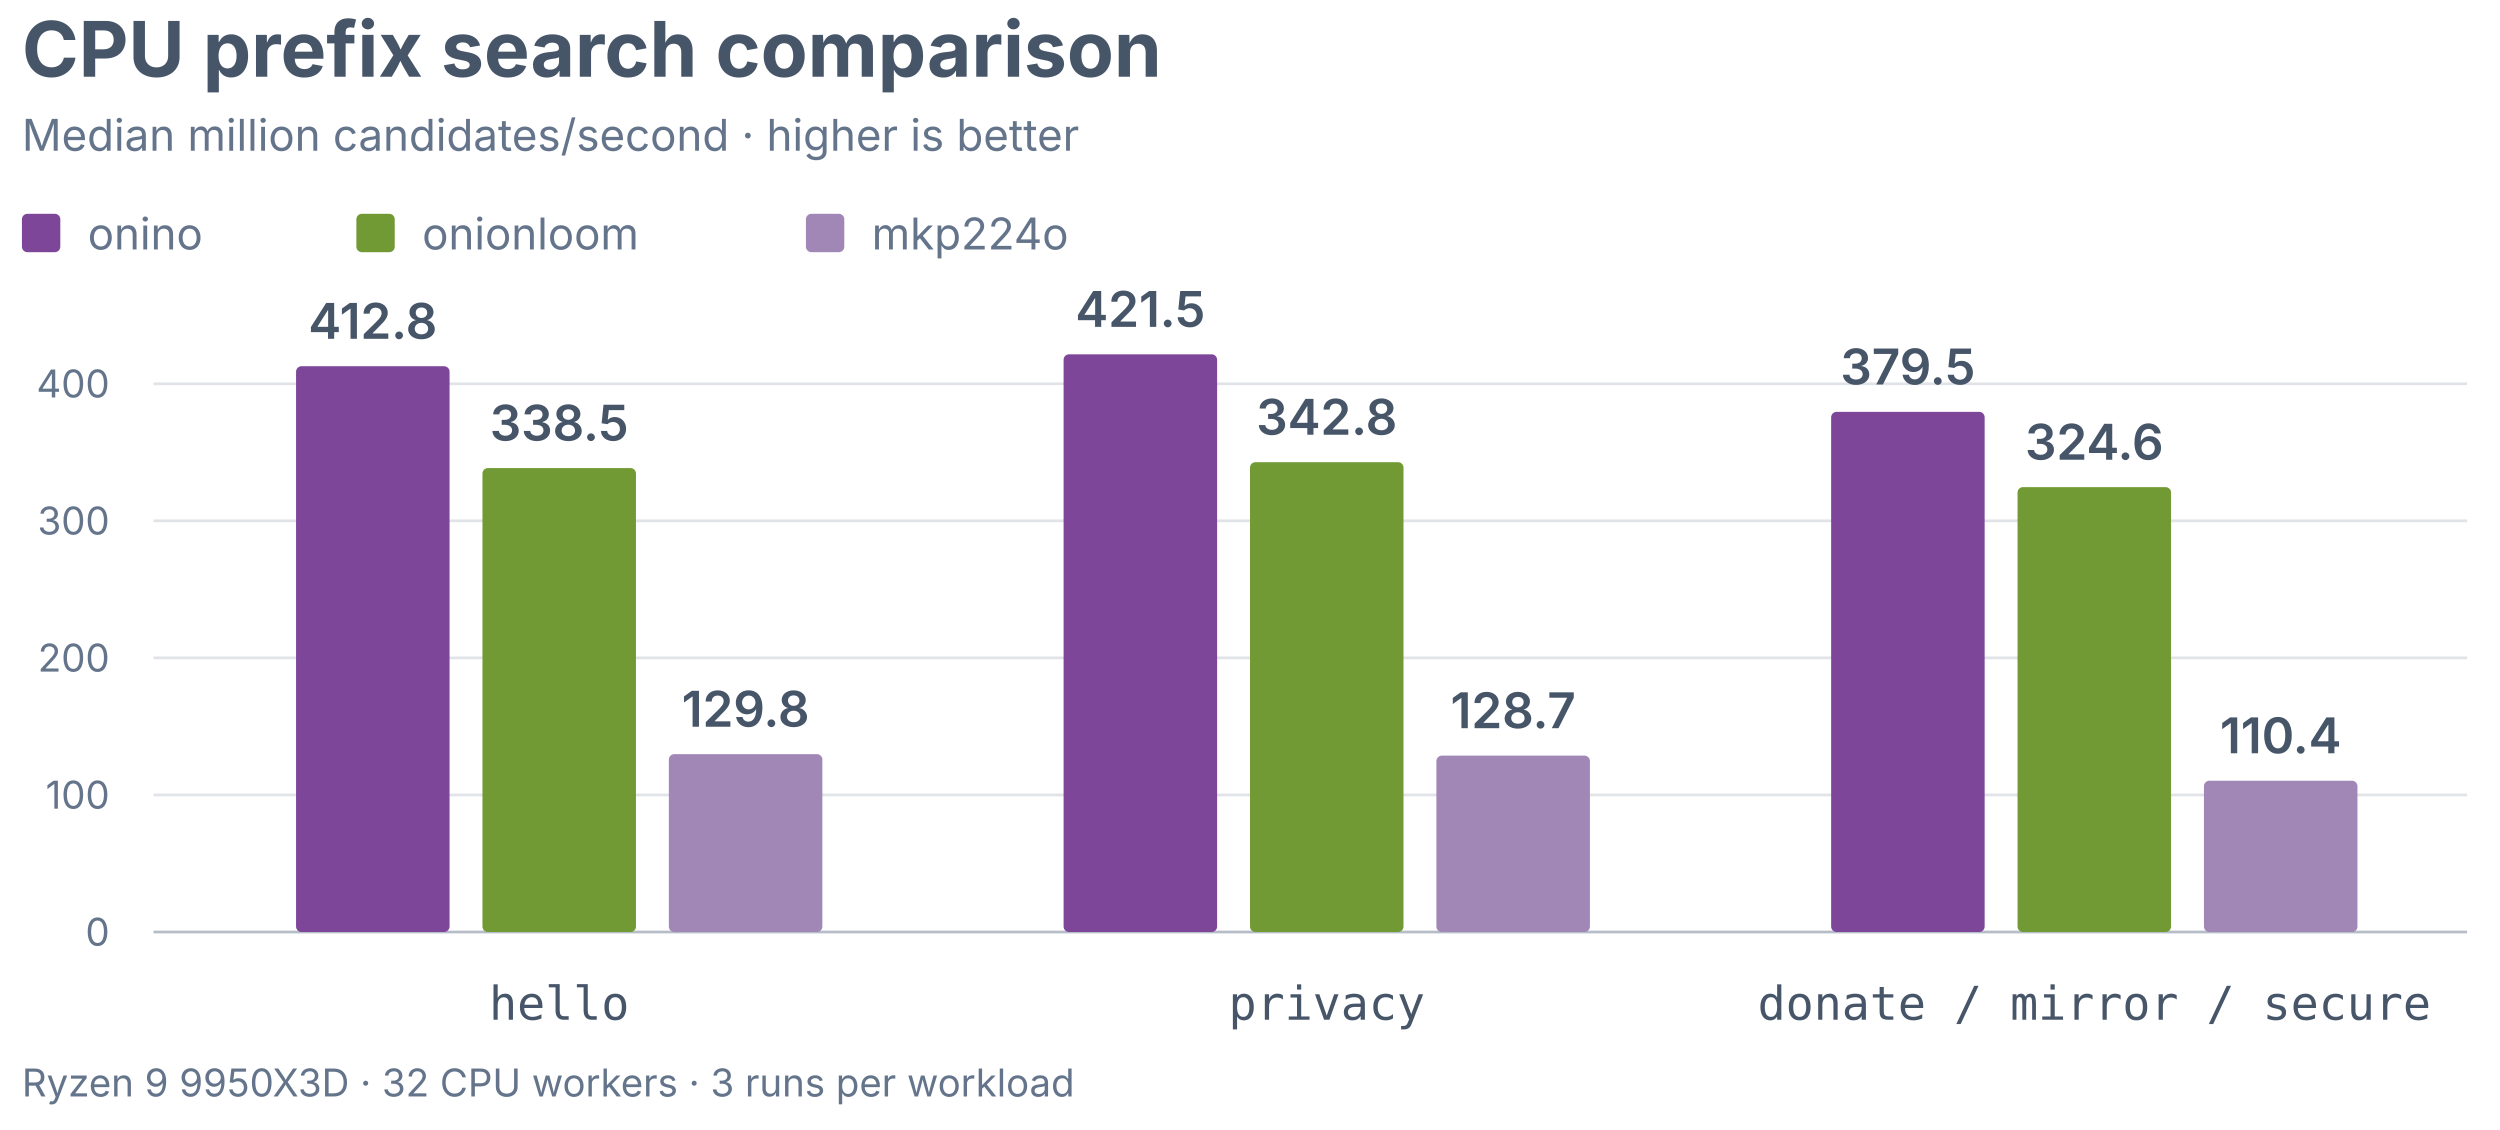
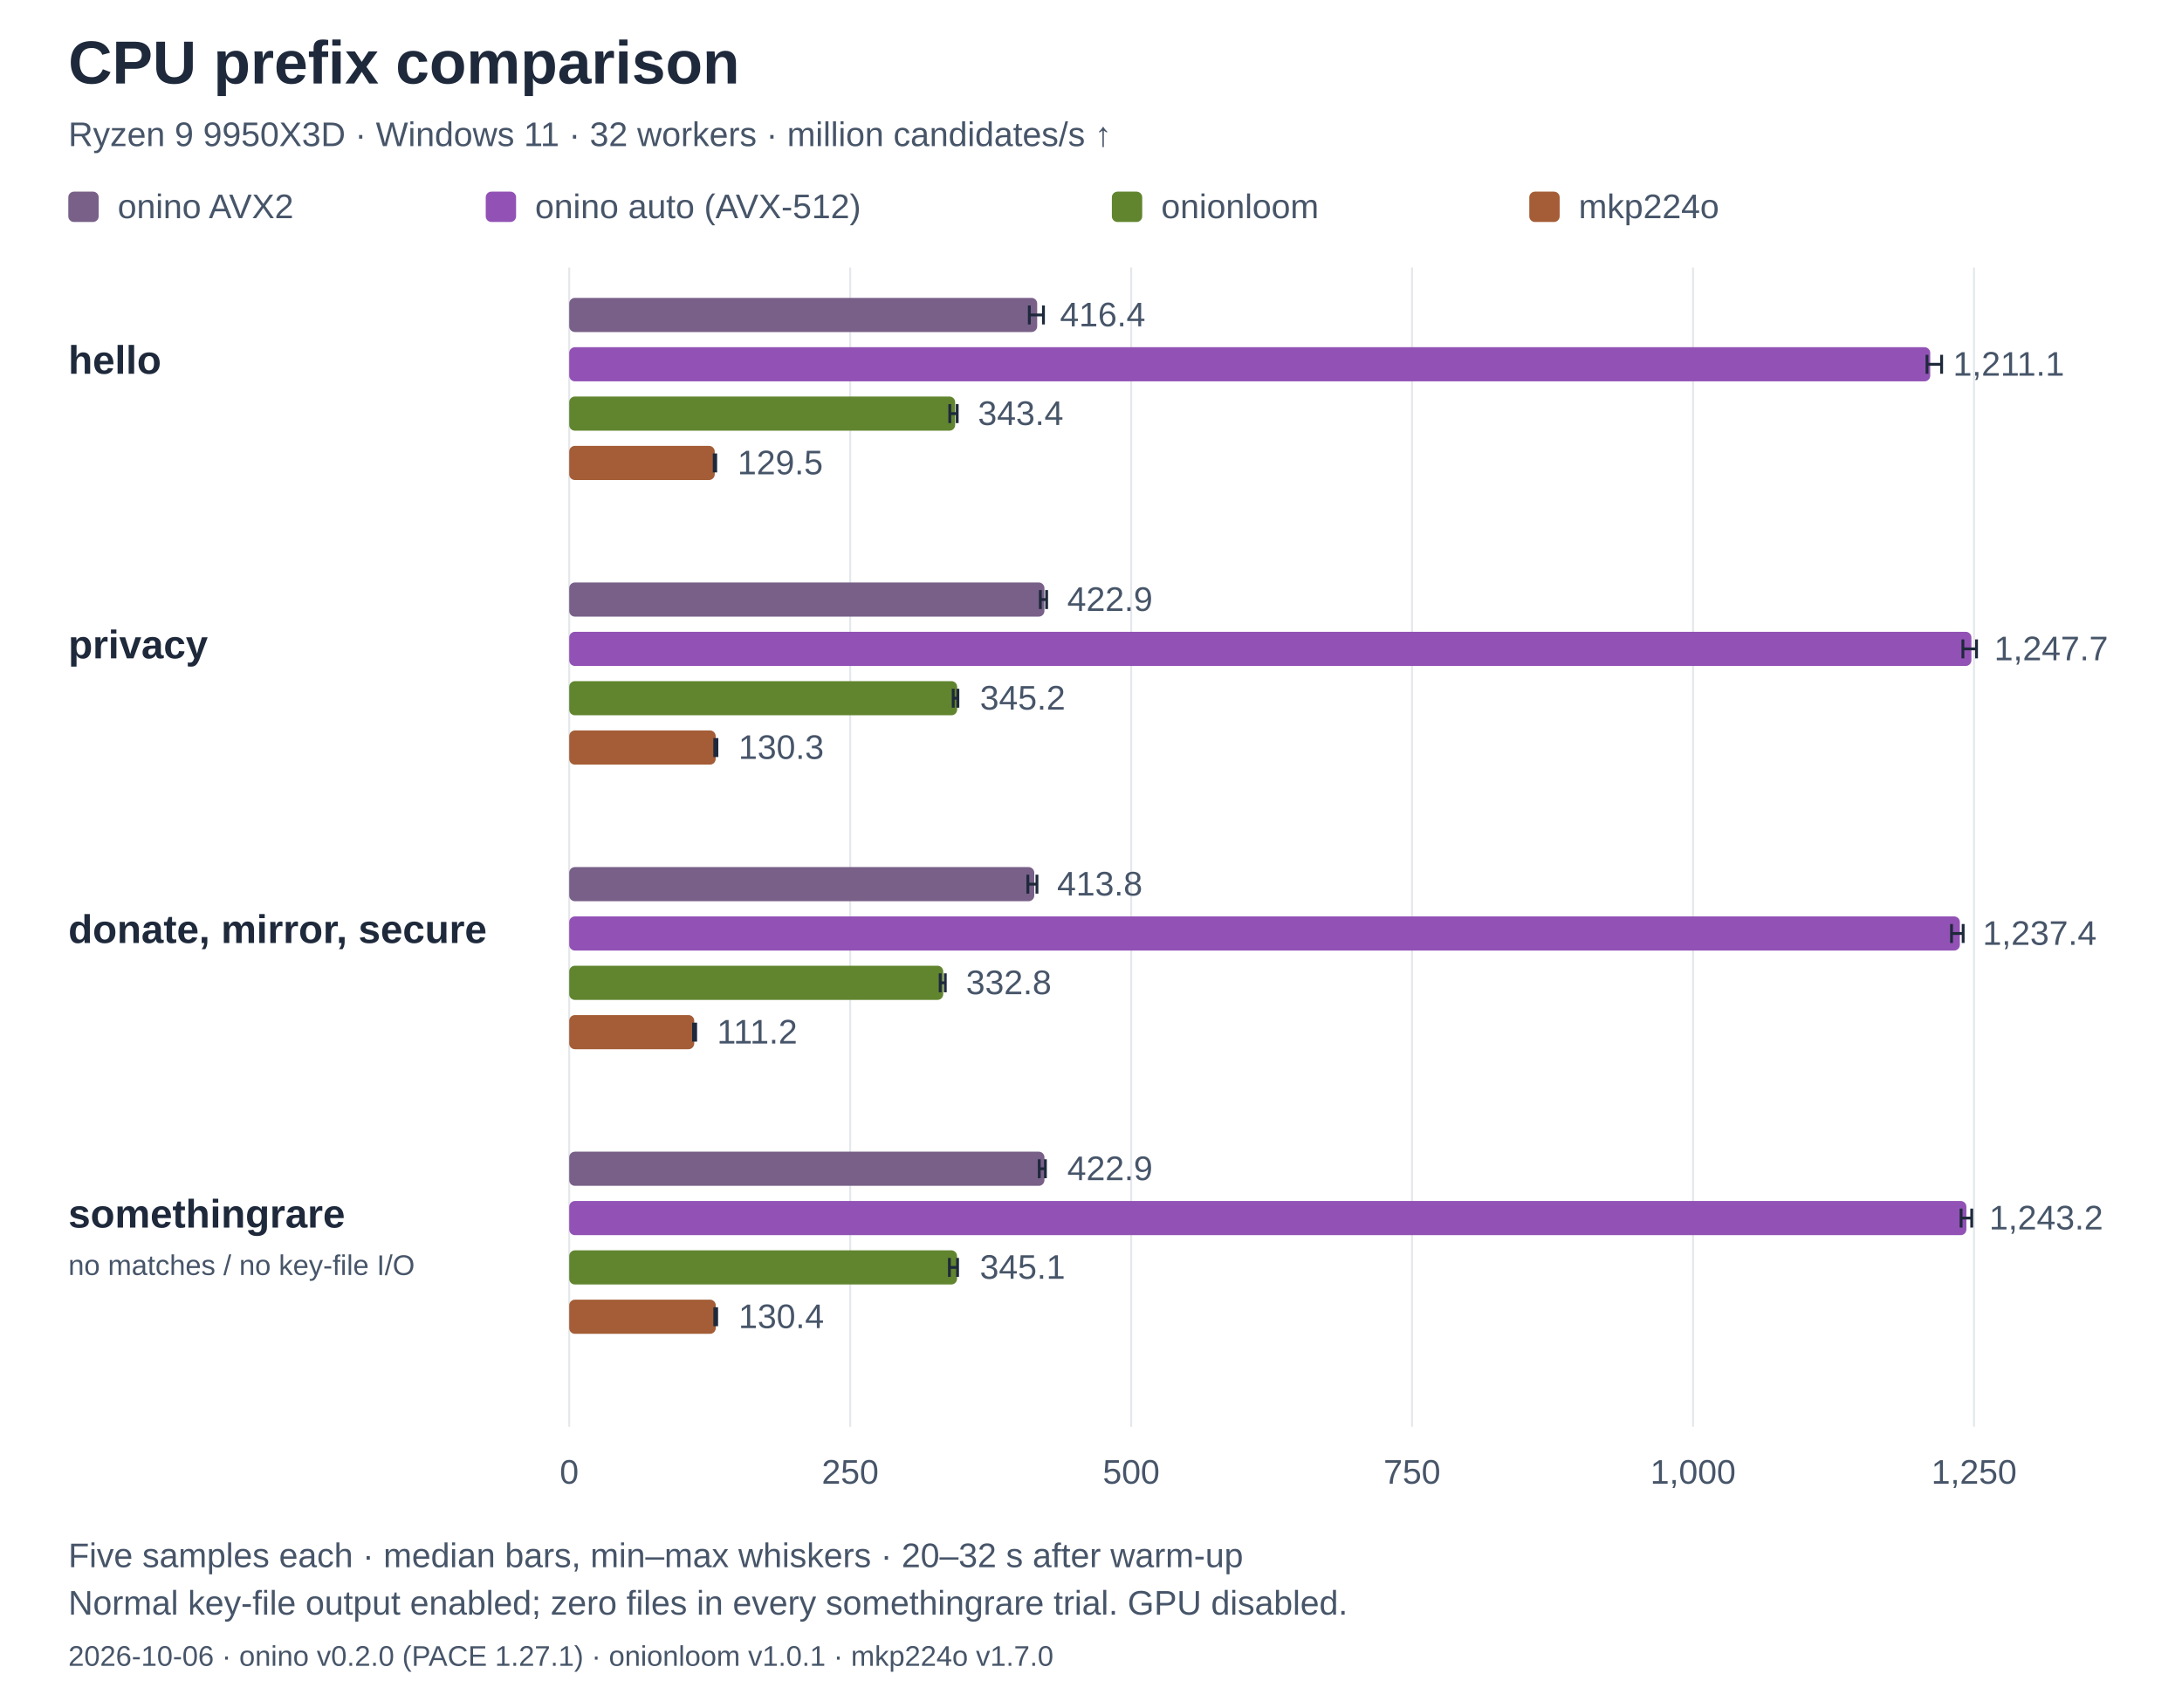
- <svg xmlns="http://www.w3.org/2000/svg" viewBox="36 10 912 412">
-   <style>:root{color-scheme:light}text{fill:#64748b;font-family:-apple-system,BlinkMacSystemFont,"Segoe UI",sans-serif;font-size:16px}.title{fill:#475569;font-size:28px;font-weight:650}.onino{fill:#7d4698}.onionloom{fill:#719a35}.mkp224o{fill:#a187b6}.axis,.grid{fill:none;stroke:#8592a3;stroke-width:1}.grid{stroke-opacity:.25}.axis{stroke-opacity:.6}.ticks text,.value{font-size:14px;font-variant-numeric:tabular-nums}.value{fill:#475569;font-size:18px;font-weight:600}.prefix{fill:#475569;font-family:ui-monospace,"Cascadia Code","Segoe UI Mono",monospace;font-size:17px}.footer{font-size:14px}</style>
-   <text x="44" y="38" class="title">CPU prefix search comparison</text>
-   <text x="44" y="65">Median million candidates/second · higher is better</text>
-   <g aria-hidden="true">
-     <rect width="14" height="14" x="44" y="88" class="onino" rx="2" />
-     <text x="68" y="101">onino</text>
-     <rect width="14" height="14" x="166" y="88" class="onionloom" rx="2" />
-     <text x="190" y="101">onionloom</text>
-     <rect width="14" height="14" x="330" y="88" class="mkp224o" rx="2" />
-     <text x="354" y="101">mkp224o</text>
-   </g>
-   <path d="M92 150h844M92 200h844M92 250h844M92 300h844" class="grid" />
-   <path d="M92 350h844" class="axis" />
-   <g class="ticks" text-anchor="end">
-     <text x="76" y="155">400</text>
-     <text x="76" y="205">300</text>
-     <text x="76" y="255">200</text>
-     <text x="76" y="305">100</text>
-     <text x="76" y="355">0</text>
-   </g>
-   <g text-anchor="middle">
-     <g id="hello-onino" class="onino">
-       <rect width="56" height="206.4" x="144" y="143.6" rx="2" />
-       <text x="172" y="133.6" class="value">412.8</text>
-     </g>
-     <g id="hello-onionloom" class="onionloom">
-       <rect width="56" height="169.25" x="212" y="180.75" rx="2" />
-       <text x="240" y="170.75" class="value">338.5</text>
-     </g>
-     <g id="hello-mkp224o" class="mkp224o">
-       <rect width="56" height="64.9" x="280" y="285.1" rx="2" />
-       <text x="308" y="275.1" class="value">129.8</text>
-     </g>
-     <text x="240" y="382" class="prefix">hello</text>
-     <g id="privacy-onino" class="onino">
-       <rect width="56" height="210.75" x="424" y="139.25" rx="2" />
-       <text x="452" y="129.25" class="value">421.5</text>
-     </g>
-     <g id="privacy-onionloom" class="onionloom">
-       <rect width="56" height="171.4" x="492" y="178.6" rx="2" />
-       <text x="520" y="168.6" class="value">342.8</text>
-     </g>
-     <g id="privacy-mkp224o" class="mkp224o">
-       <rect width="56" height="64.35" x="560" y="285.65" rx="2" />
-       <text x="588" y="275.65" class="value">128.7</text>
-     </g>
-     <text x="520" y="382" class="prefix">privacy</text>
-     <g id="multi-onino" class="onino">
-       <rect width="56" height="189.75" x="704" y="160.25" rx="2" />
-       <text x="732" y="150.25" class="value">379.5</text>
-     </g>
-     <g id="multi-onionloom" class="onionloom">
-       <rect width="56" height="162.3" x="772" y="187.7" rx="2" />
-       <text x="800" y="177.7" class="value">324.6</text>
-     </g>
-     <g id="multi-mkp224o" class="mkp224o">
-       <rect width="56" height="55.2" x="840" y="294.8" rx="2" />
-       <text x="868" y="284.8" class="value">110.4</text>
-     </g>
-     <text x="800" y="382" class="prefix">donate / mirror / secure</text>
-   </g>
-   <text x="44" y="410" class="footer">Ryzen 9 9950X3D · 32 CPU workers · 3 runs per workload</text>
+ <svg xmlns="http://www.w3.org/2000/svg" viewBox="0 0 1150 900" role="img" aria-labelledby="title desc">
+   <style>svg{color-scheme:light}text{font-family:Segoe UI,Arial,sans-serif;font-size:18px;fill:#475569}.title{font-size:32px;font-weight:600;fill:#1e293b}.heading{font-size:21px;font-weight:600;fill:#1e293b}.small{font-size:15px}.grid{stroke:#8592a3;stroke-opacity:0.22}.series{fill:none;stroke-width:3}.range{fill:none;stroke-width:1.5}</style>
+   <text x="36" y="44" class="title">CPU prefix comparison</text>
+   <text x="36" y="77">Ryzen 9 9950X3D · Windows 11 · 32 workers · million candidates/s ↑</text>
+   <rect x="36" y="101" width="16" height="16" rx="3" fill="#786088" />
+   <text x="62" y="115">onino AVX2</text>
+   <rect x="256" y="101" width="16" height="16" rx="3" fill="#9252b5" />
+   <text x="282" y="115">onino auto (AVX-512)</text>
+   <rect x="586" y="101" width="16" height="16" rx="3" fill="#61852f" />
+   <text x="612" y="115">onionloom</text>
+   <rect x="806" y="101" width="16" height="16" rx="3" fill="#a45d36" />
+   <text x="832" y="115">mkp224o</text>
+   <path d="M300.0,141V752" class="grid" />
+   <text x="300.0" y="782" text-anchor="middle">0</text>
+   <path d="M448.1,141V752" class="grid" />
+   <text x="448.1" y="782" text-anchor="middle">250</text>
+   <path d="M596.2,141V752" class="grid" />
+   <text x="596.2" y="782" text-anchor="middle">500</text>
+   <path d="M744.2,141V752" class="grid" />
+   <text x="744.2" y="782" text-anchor="middle">750</text>
+   <path d="M892.3,141V752" class="grid" />
+   <text x="892.3" y="782" text-anchor="middle">1,000</text>
+   <path d="M1040.4,141V752" class="grid" />
+   <text x="1040.4" y="782" text-anchor="middle">1,250</text>
+   <text x="36" y="197" class="heading">hello</text>
+   <rect x="300" y="157" width="246.64" height="18" rx="3" fill="#786088" />
+   <path d="M542.49,166H549.94M542.49,161v10M549.94,161v10" class="range" stroke="#1e293b" />
+   <text x="558.64" y="172">416.4</text>
+   <rect x="300" y="183" width="717.31" height="18" rx="3" fill="#9252b5" />
+   <path d="M1015.61,192H1023.31M1015.61,187v10M1023.31,187v10" class="range" stroke="#1e293b" />
+   <text x="1029.31" y="198">1,211.1</text>
+   <rect x="300" y="209" width="203.41" height="18" rx="3" fill="#61852f" />
+   <path d="M500.58,218H504.48M500.58,213v10M504.48,213v10" class="range" stroke="#1e293b" />
+   <text x="515.41" y="224">343.4</text>
+   <rect x="300" y="235" width="76.70" height="18" rx="3" fill="#a45d36" />
+   <path d="M376.42,244H377.20M376.42,239v10M377.20,239v10" class="range" stroke="#1e293b" />
+   <text x="388.70" y="250">129.5</text>
+   <text x="36" y="347" class="heading">privacy</text>
+   <rect x="300" y="307" width="250.46" height="18" rx="3" fill="#786088" />
+   <path d="M548.30,316H551.61M548.30,311v10M551.61,311v10" class="range" stroke="#1e293b" />
+   <text x="562.46" y="322">422.9</text>
+   <rect x="300" y="333" width="739.01" height="18" rx="3" fill="#9252b5" />
+   <path d="M1034.53,342H1041.71M1034.53,337v10M1041.71,337v10" class="range" stroke="#1e293b" />
+   <text x="1051.01" y="348">1,247.7</text>
+   <rect x="300" y="359" width="204.46" height="18" rx="3" fill="#61852f" />
+   <path d="M502.38,368H504.84M502.38,363v10M504.84,363v10" class="range" stroke="#1e293b" />
+   <text x="516.46" y="374">345.2</text>
+   <rect x="300" y="385" width="77.19" height="18" rx="3" fill="#a45d36" />
+   <path d="M376.70,394H377.84M376.70,389v10M377.84,389v10" class="range" stroke="#1e293b" />
+   <text x="389.19" y="400">130.3</text>
+   <text x="36" y="497" class="heading">donate, mirror, secure</text>
+   <rect x="300" y="457" width="245.10" height="18" rx="3" fill="#786088" />
+   <path d="M541.72,466H546.51M541.72,461v10M546.51,461v10" class="range" stroke="#1e293b" />
+   <text x="557.10" y="472">413.8</text>
+   <rect x="300" y="483" width="732.92" height="18" rx="3" fill="#9252b5" />
+   <path d="M1028.53,492H1034.66M1028.53,487v10M1034.66,487v10" class="range" stroke="#1e293b" />
+   <text x="1044.92" y="498">1,237.4</text>
+   <rect x="300" y="509" width="197.12" height="18" rx="3" fill="#61852f" />
+   <path d="M495.51,518H498.20M495.51,513v10M498.20,513v10" class="range" stroke="#1e293b" />
+   <text x="509.12" y="524">332.8</text>
+   <rect x="300" y="535" width="65.89" height="18" rx="3" fill="#a45d36" />
+   <path d="M365.52,544H366.64M365.52,539v10M366.64,539v10" class="range" stroke="#1e293b" />
+   <text x="377.89" y="550">111.2</text>
+   <text x="36" y="647" class="heading">somethingrare</text>
+   <text x="36" y="672" class="small">no matches / no key-file I/O</text>
+   <rect x="300" y="607" width="250.47" height="18" rx="3" fill="#786088" />
+   <path d="M547.72,616H550.96M547.72,611v10M550.96,611v10" class="range" stroke="#1e293b" />
+   <text x="562.47" y="622">422.9</text>
+   <rect x="300" y="633" width="736.37" height="18" rx="3" fill="#9252b5" />
+   <path d="M1033.57,642H1039.18M1033.57,637v10M1039.18,637v10" class="range" stroke="#1e293b" />
+   <text x="1048.37" y="648">1,243.2</text>
+   <rect x="300" y="659" width="204.40" height="18" rx="3" fill="#61852f" />
+   <path d="M500.38,668H504.67M500.38,663v10M504.67,663v10" class="range" stroke="#1e293b" />
+   <text x="516.40" y="674">345.1</text>
+   <rect x="300" y="685" width="77.23" height="18" rx="3" fill="#a45d36" />
+   <path d="M376.72,694H377.70M376.72,689v10M377.70,689v10" class="range" stroke="#1e293b" />
+   <text x="389.23" y="700">130.4</text>
+   <text x="36" y="826">Five samples each · median bars, min–max whiskers · 20–32 s after warm-up</text>
+   <text x="36" y="851">Normal key-file output enabled; zero files in every somethingrare trial. GPU disabled.</text>
+   <text x="36" y="878" class="small">2026-10-06 · onino v0.2.0 (PACE 1.27.1) · onionloom v1.0.1 · mkp224o v1.7.0</text>
</svg>
